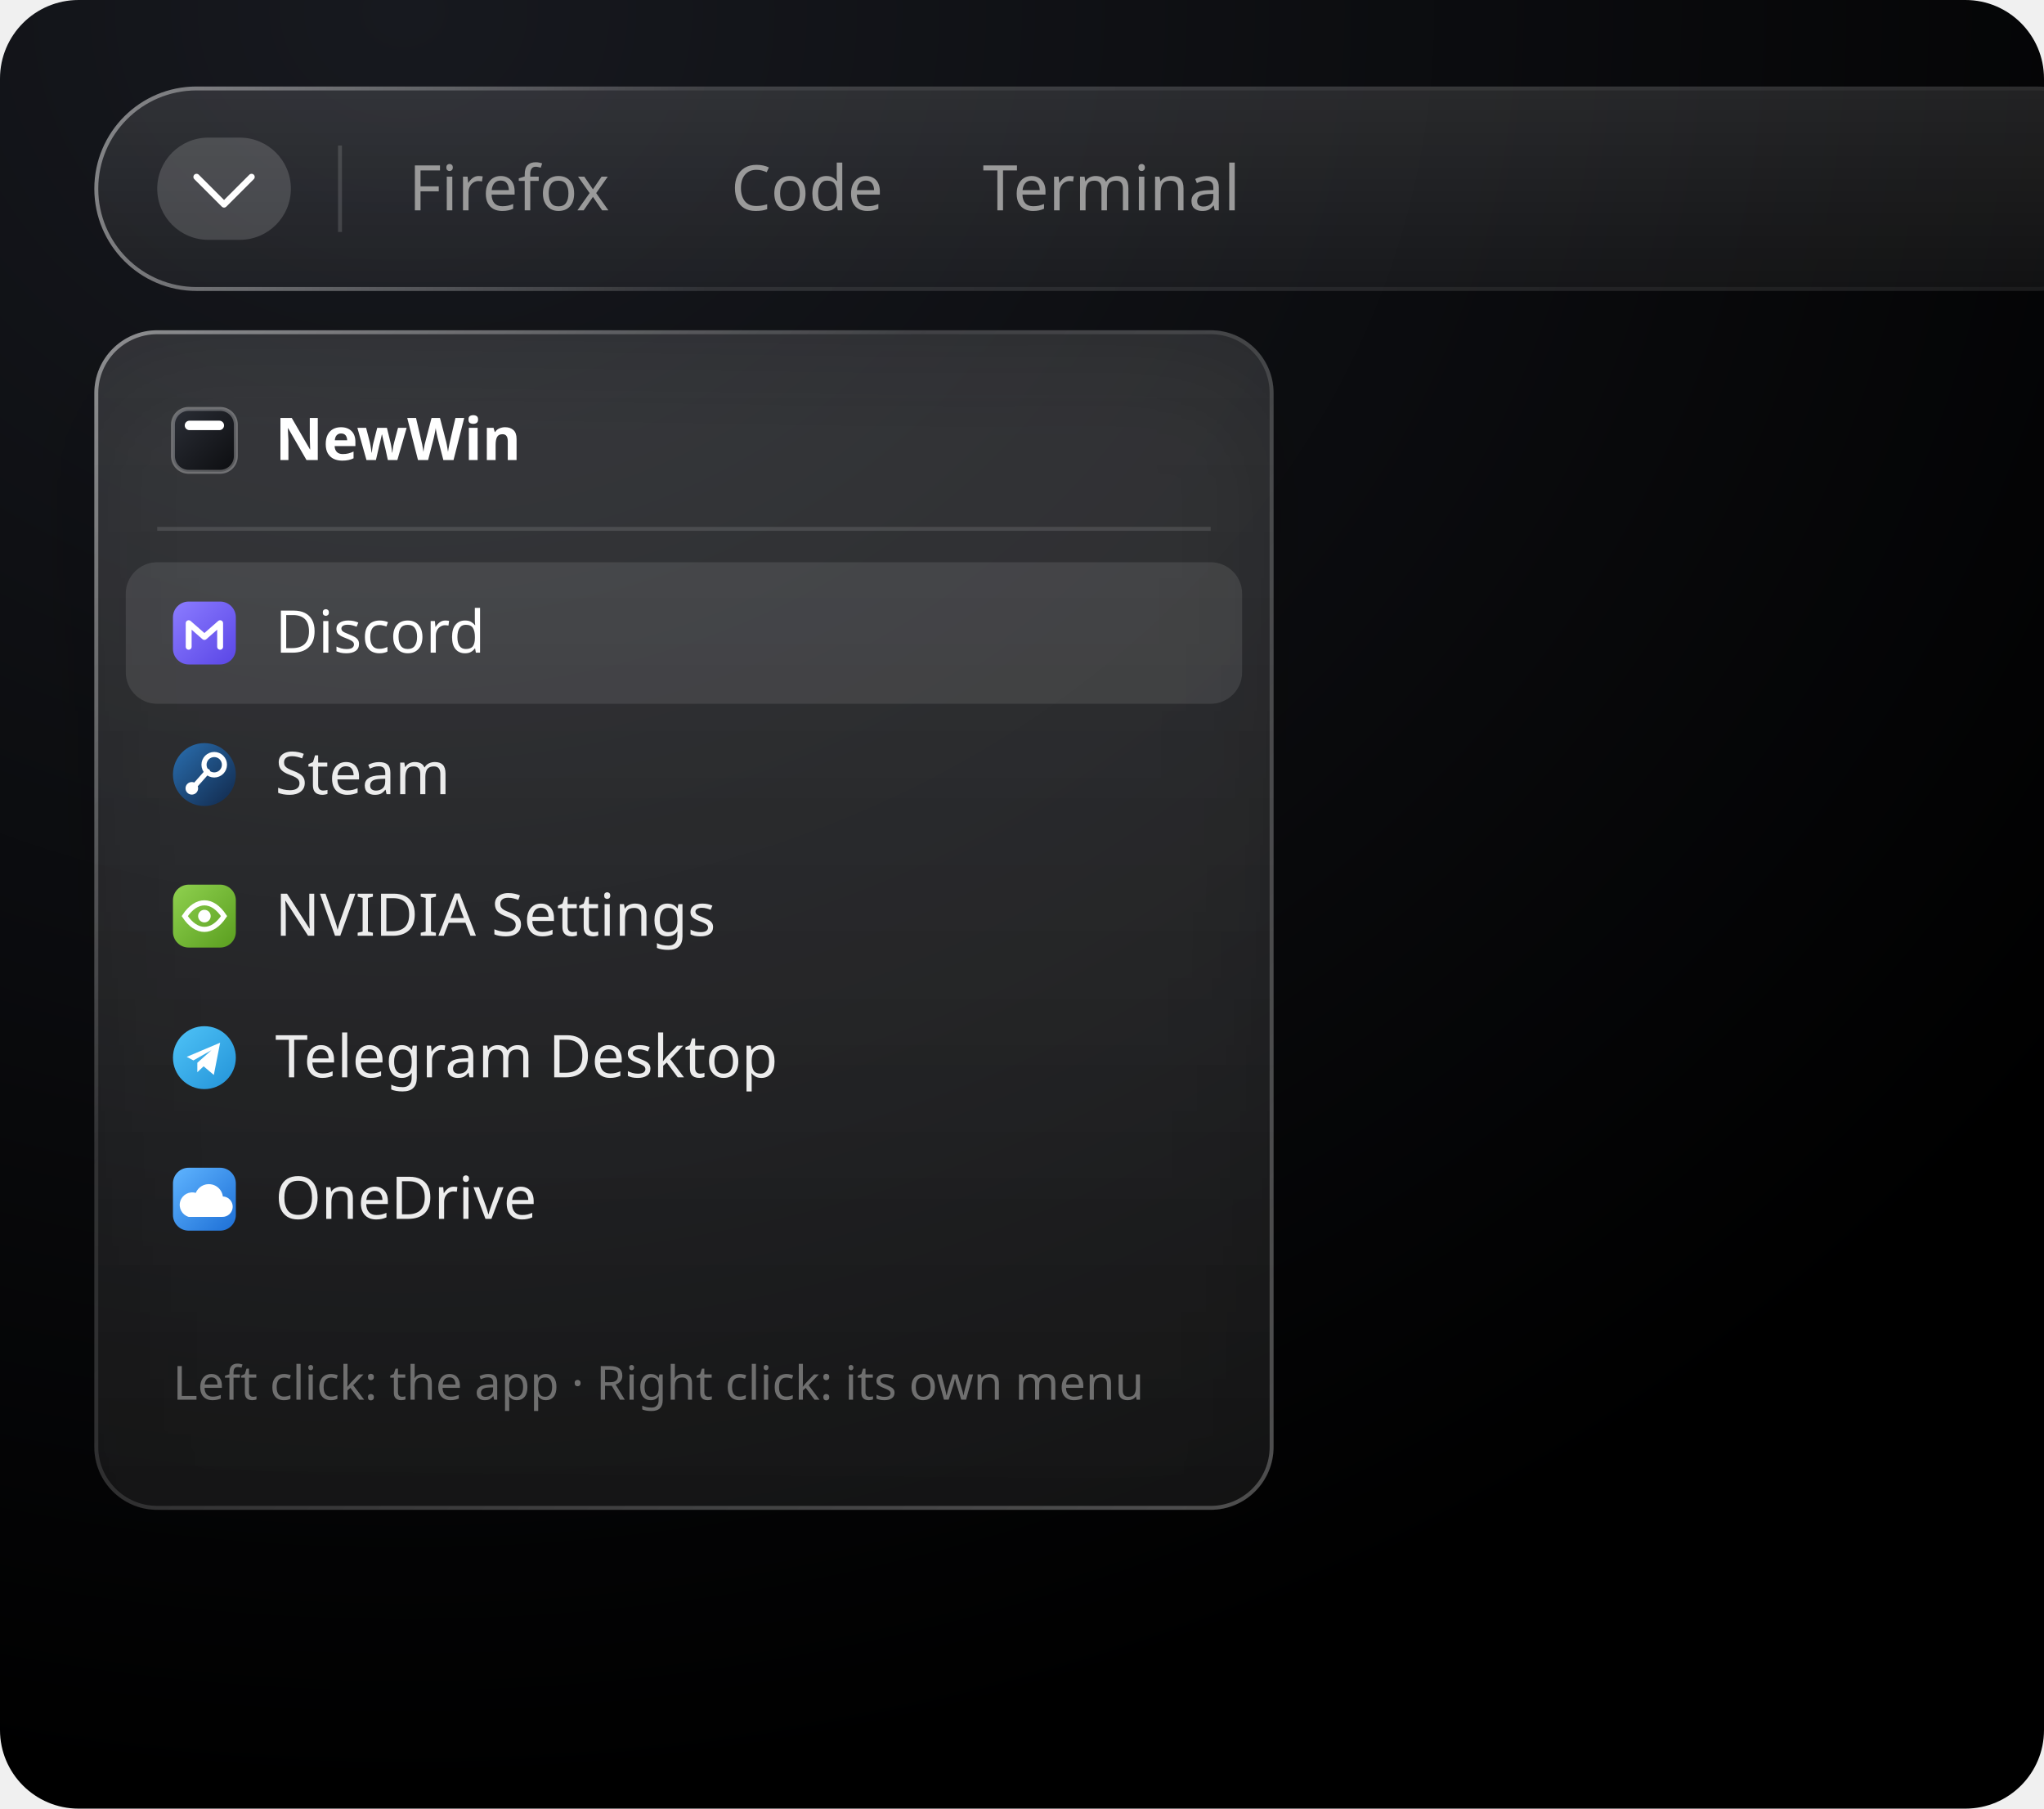
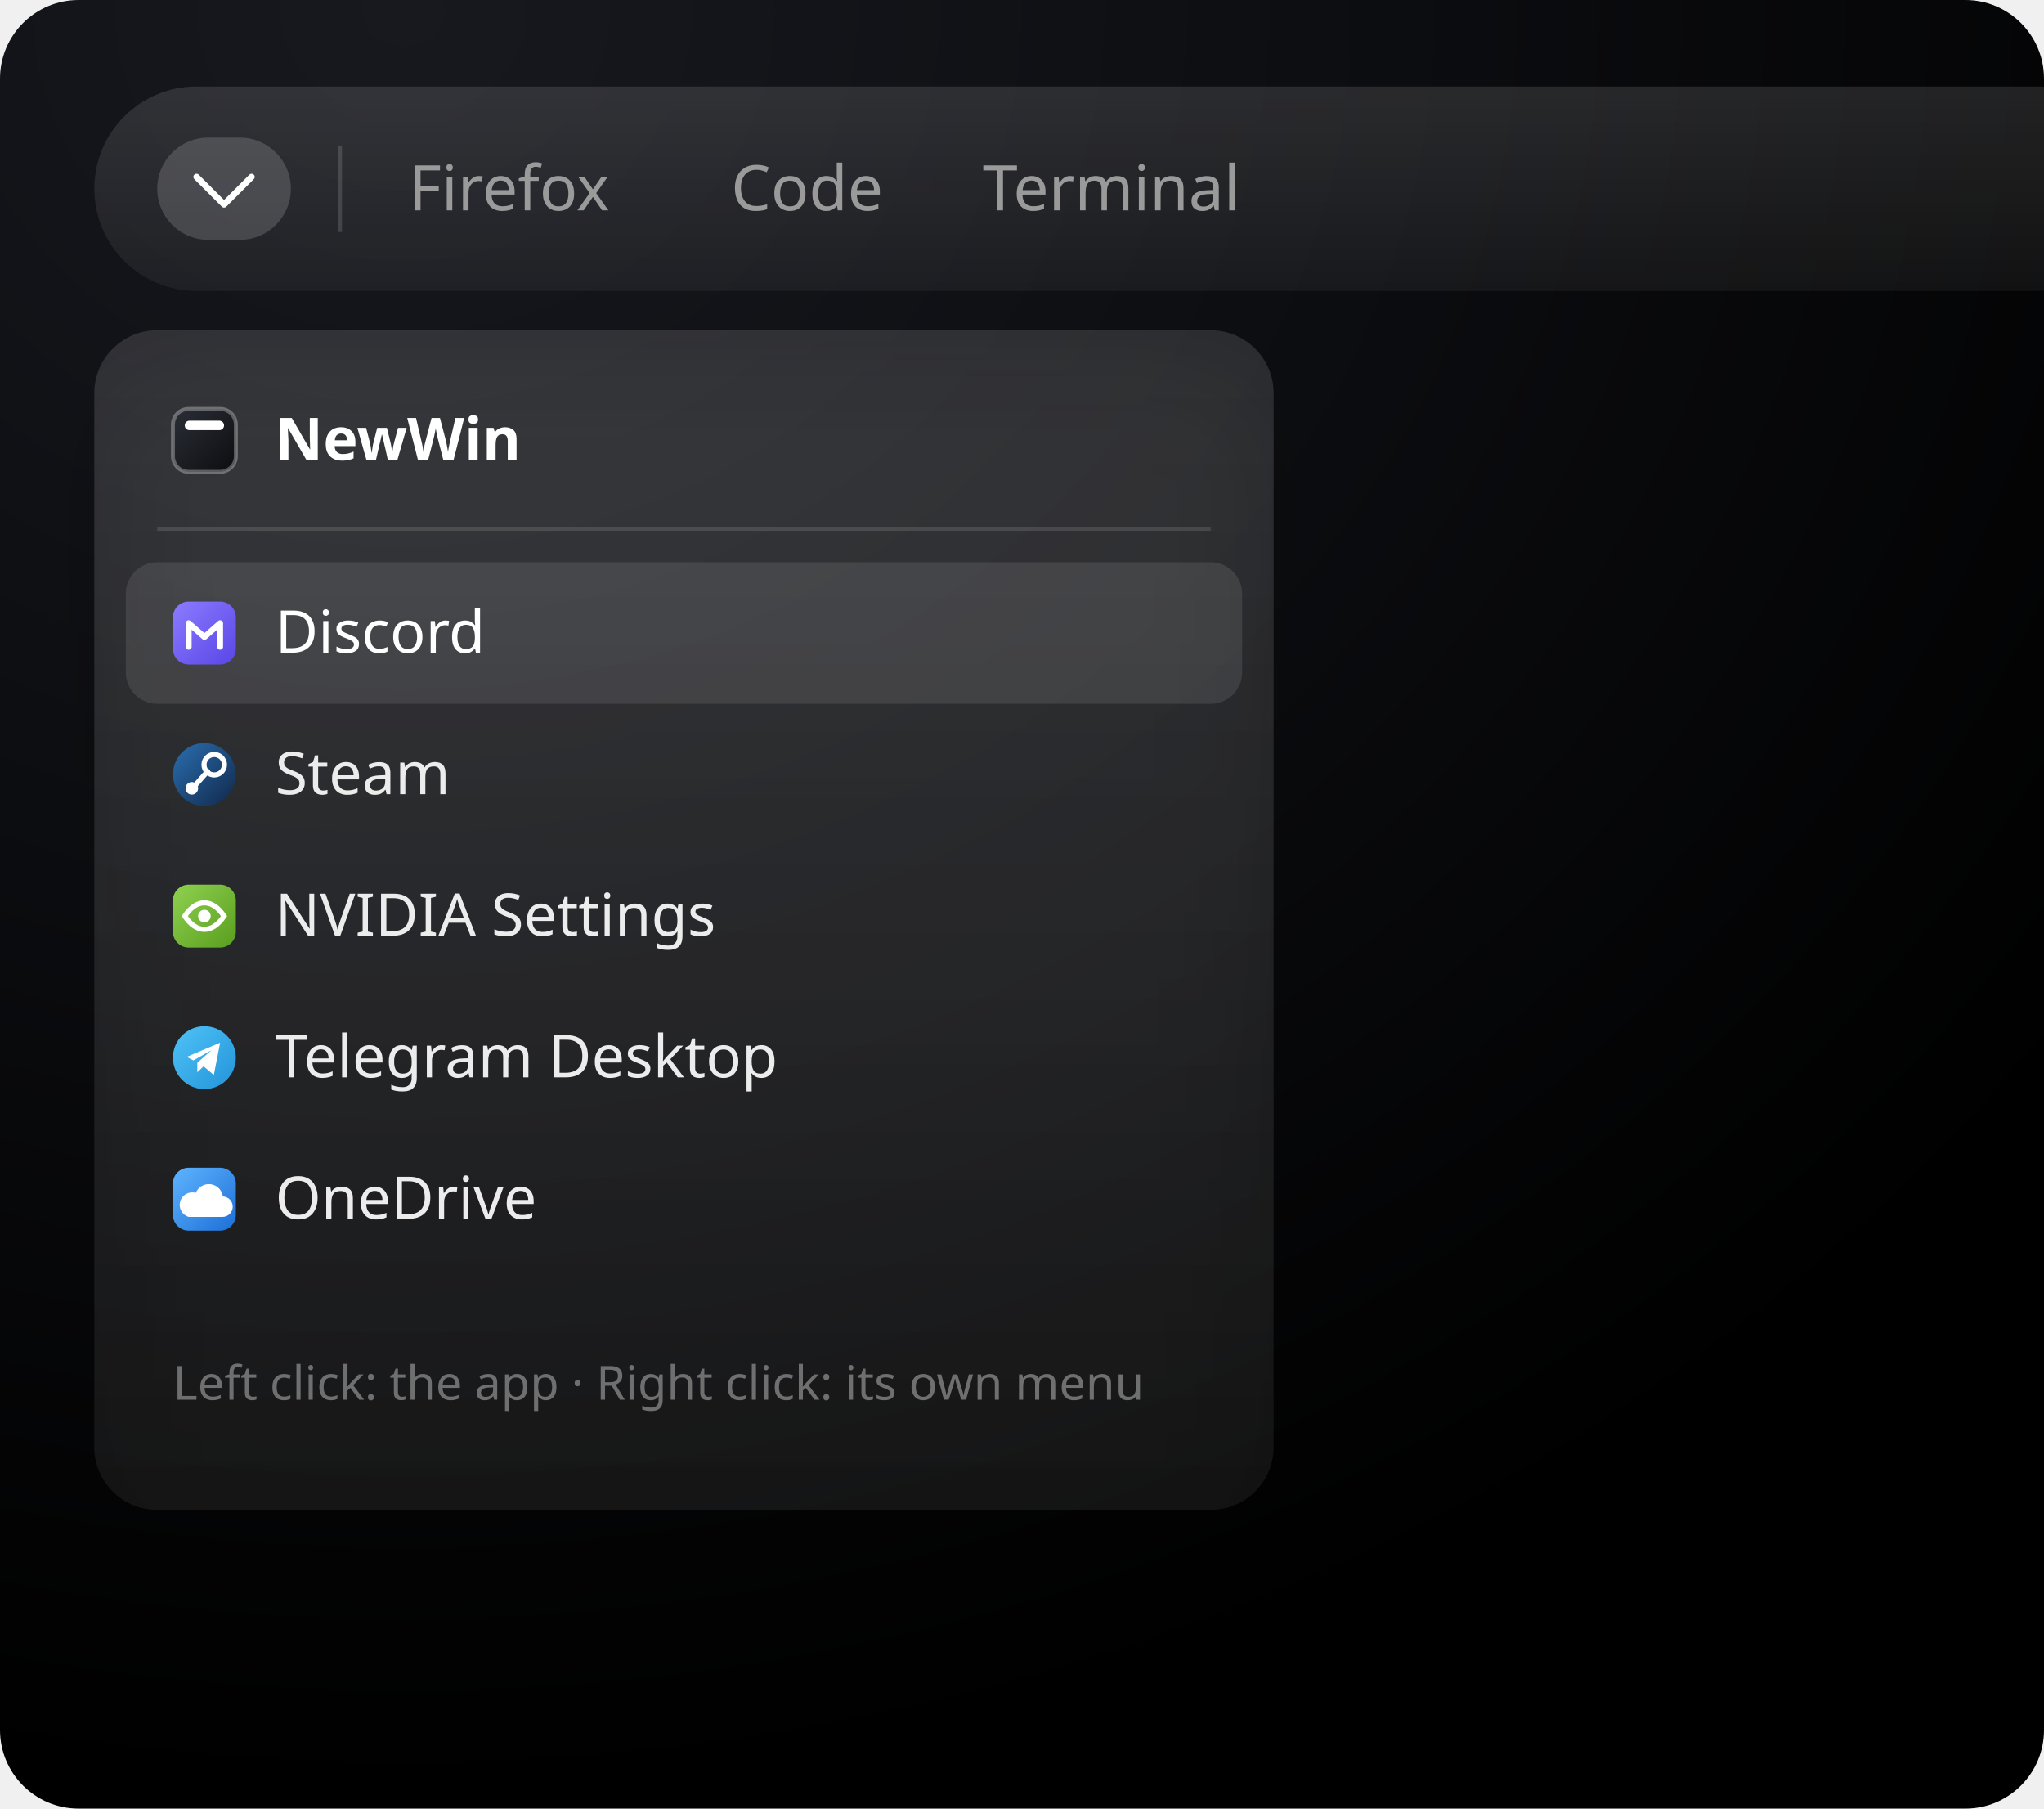
<svg xmlns="http://www.w3.org/2000/svg" viewBox="0 0 520 460" width="520" height="460" role="img" aria-label="The tray panel under the bar's chevron: NewWin, then Discord, Steam, NVIDIA Settings, Telegram Desktop and OneDrive, each with its own icon">
  <defs>
    <radialGradient id="bg" cx="0.2" cy="0" r="1">
      <stop offset="0" stop-color="#17191f" />
      <stop offset="1" stop-color="#000" />
    </radialGradient>
    <linearGradient id="glass" x1="0" y1="0" x2="0" y2="1">
      <stop offset="0" stop-color="#fff" stop-opacity="0.12" />
      <stop offset="1" stop-color="#fff" stop-opacity="0.05" />
    </linearGradient>
    <linearGradient id="rim" x1="0" y1="0" x2="1" y2="1">
      <stop offset="0" stop-color="#fff" stop-opacity="0.45" />
      <stop offset="0.35" stop-color="#fff" stop-opacity="0.08" />
      <stop offset="1" stop-color="#fff" stop-opacity="0.25" />
    </linearGradient>
    <linearGradient id="barrim" x1="0" y1="0" x2="1" y2="0">
      <stop offset="0" stop-color="#fff" stop-opacity="0.42" />
      <stop offset="0.3" stop-color="#fff" stop-opacity="0.08" />
      <stop offset="1" stop-color="#fff" stop-opacity="0.04" />
    </linearGradient>
    <filter id="shadow" x="-20%" y="-20%" width="140%" height="150%">
      <feGaussianBlur in="SourceAlpha" stdDeviation="16" />
      <feOffset dy="12" />
      <feComponentTransfer>
        <feFuncA type="linear" slope="0.8" />
      </feComponentTransfer>
      <feMerge>
        <feMergeNode />
        <feMergeNode in="SourceGraphic" />
      </feMerge>
    </filter>
    <linearGradient id="nw" x1="0" y1="0" x2="1" y2="1">
      <stop offset="0" stop-color="#2b2e36" />
      <stop offset="1" stop-color="#0c0d10" />
    </linearGradient>
    <linearGradient id="dc" x1="0" y1="0" x2="1" y2="1">
      <stop offset="0" stop-color="#8b7cff" />
      <stop offset="1" stop-color="#5a46e6" />
    </linearGradient>
    <linearGradient id="st" x1="0" y1="0" x2="1" y2="1">
      <stop offset="0" stop-color="#2a6fb0" />
      <stop offset="1" stop-color="#11284a" />
    </linearGradient>
    <linearGradient id="nv" x1="0" y1="0" x2="1" y2="1">
      <stop offset="0" stop-color="#8fd14f" />
      <stop offset="1" stop-color="#5a9e1f" />
    </linearGradient>
    <linearGradient id="tg" x1="0" y1="0" x2="1" y2="1">
      <stop offset="0" stop-color="#4fc3f7" />
      <stop offset="1" stop-color="#2393d8" />
    </linearGradient>
    <linearGradient id="od" x1="0" y1="0" x2="1" y2="1">
      <stop offset="0" stop-color="#5fb4ff" />
      <stop offset="1" stop-color="#1d6fd6" />
    </linearGradient>
  </defs>
  <rect width="520" height="460" rx="20" fill="url(#bg)" />
  <rect x="24" y="22" width="520" height="52" rx="26" fill="url(#glass)" />
-   <rect x="24.5" y="22.5" width="519" height="51" rx="25.5" fill="none" stroke="url(#barrim)" />
  <rect x="40" y="35" width="34" height="26" rx="13" fill="#fff" opacity="0.16" />
  <path d="M50 52l7-7 7 7" fill="none" stroke="#fff" stroke-width="1.6" stroke-linecap="round" stroke-linejoin="round" transform="rotate(180 57 48.5)" />
  <rect x="86" y="37" width="1" height="22" fill="#fff" opacity="0.14" />
  <g font-family="Segoe UI Variable Text, Segoe UI, system-ui, -apple-system, sans-serif" font-size="16" fill="#9a9a9a">
    <text x="104" y="53.5">Firefox</text>
    <text x="186" y="53.5">Code</text>
    <text x="250" y="53.5">Terminal</text>
  </g>
  <g filter="url(#shadow)">
    <rect x="24" y="84" width="300" height="300" rx="16" fill="url(#glass)" />
-     <rect x="24.5" y="84.5" width="299" height="299" rx="15.5" fill="none" stroke="url(#rim)" />
  </g>
  <g font-family="Segoe UI Variable Text, Segoe UI, system-ui, -apple-system, sans-serif" font-size="15">
    <rect x="44" y="104" width="16" height="16" rx="4" fill="url(#nw)" stroke="#fff" stroke-opacity="0.3" />
    <rect x="47" y="107" width="10" height="2.4" rx="1.2" fill="#fff" />
    <text x="70" y="117" fill="#fff" font-weight="600">NewWin</text>
    <rect x="40" y="134" width="268" height="1" fill="#fff" opacity="0.12" />
    <rect x="32" y="143" width="284" height="36" rx="8" fill="#fff" opacity="0.10" />
    <rect x="44" y="153" width="16" height="16" rx="4" fill="url(#dc)" />
    <path d="M48 164.5v-6l4 3.5 4-3.5v6" fill="none" stroke="#fff" stroke-width="1.5" stroke-linecap="round" stroke-linejoin="round" />
    <text x="70" y="166" fill="#fff">Discord</text>
    <rect x="44" y="189" width="16" height="16" rx="8" fill="url(#st)" />
    <circle cx="54.5" cy="194.5" r="2.6" fill="none" stroke="#fff" stroke-width="1.3" />
    <circle cx="48.8" cy="200.5" r="1.6" fill="#fff" />
    <path d="M49.6 199.8l3.2-3.6" stroke="#fff" stroke-width="1.3" stroke-linecap="round" />
    <text x="70" y="202" fill="#ececec">Steam</text>
    <rect x="44" y="225" width="16" height="16" rx="4" fill="url(#nv)" />
    <path d="M47 233c3-4.5 7-4.5 10 0-3 4.5-7 4.5-10 0z" fill="none" stroke="#fff" stroke-width="1.3" />
    <circle cx="52" cy="233" r="1.6" fill="#fff" />
    <text x="70" y="238" fill="#ececec">NVIDIA Settings</text>
    <rect x="44" y="261" width="16" height="16" rx="8" fill="url(#tg)" />
    <path d="M47.5 268.8l8.5-3.6-1.6 8.2-2.6-2.2-1.6 1.5v-2.4l3.6-3.2-4.6 2.6z" fill="#fff" />
    <text x="70" y="274" fill="#ececec">Telegram Desktop</text>
    <rect x="44" y="297" width="16" height="16" rx="4" fill="url(#od)" />
    <path d="M48 309.5h8.5a2.6 2.6 0 0 0 .2-5.2 3.6 3.6 0 0 0-6.9-.9 2.9 2.9 0 0 0-1.8 6.1z" fill="#fff" />
    <text x="70" y="310" fill="#ececec">OneDrive</text>
    <text x="44" y="356" font-size="12" fill="#6f6f6f">Left click: the app · Right click: its own menu</text>
  </g>
</svg>
